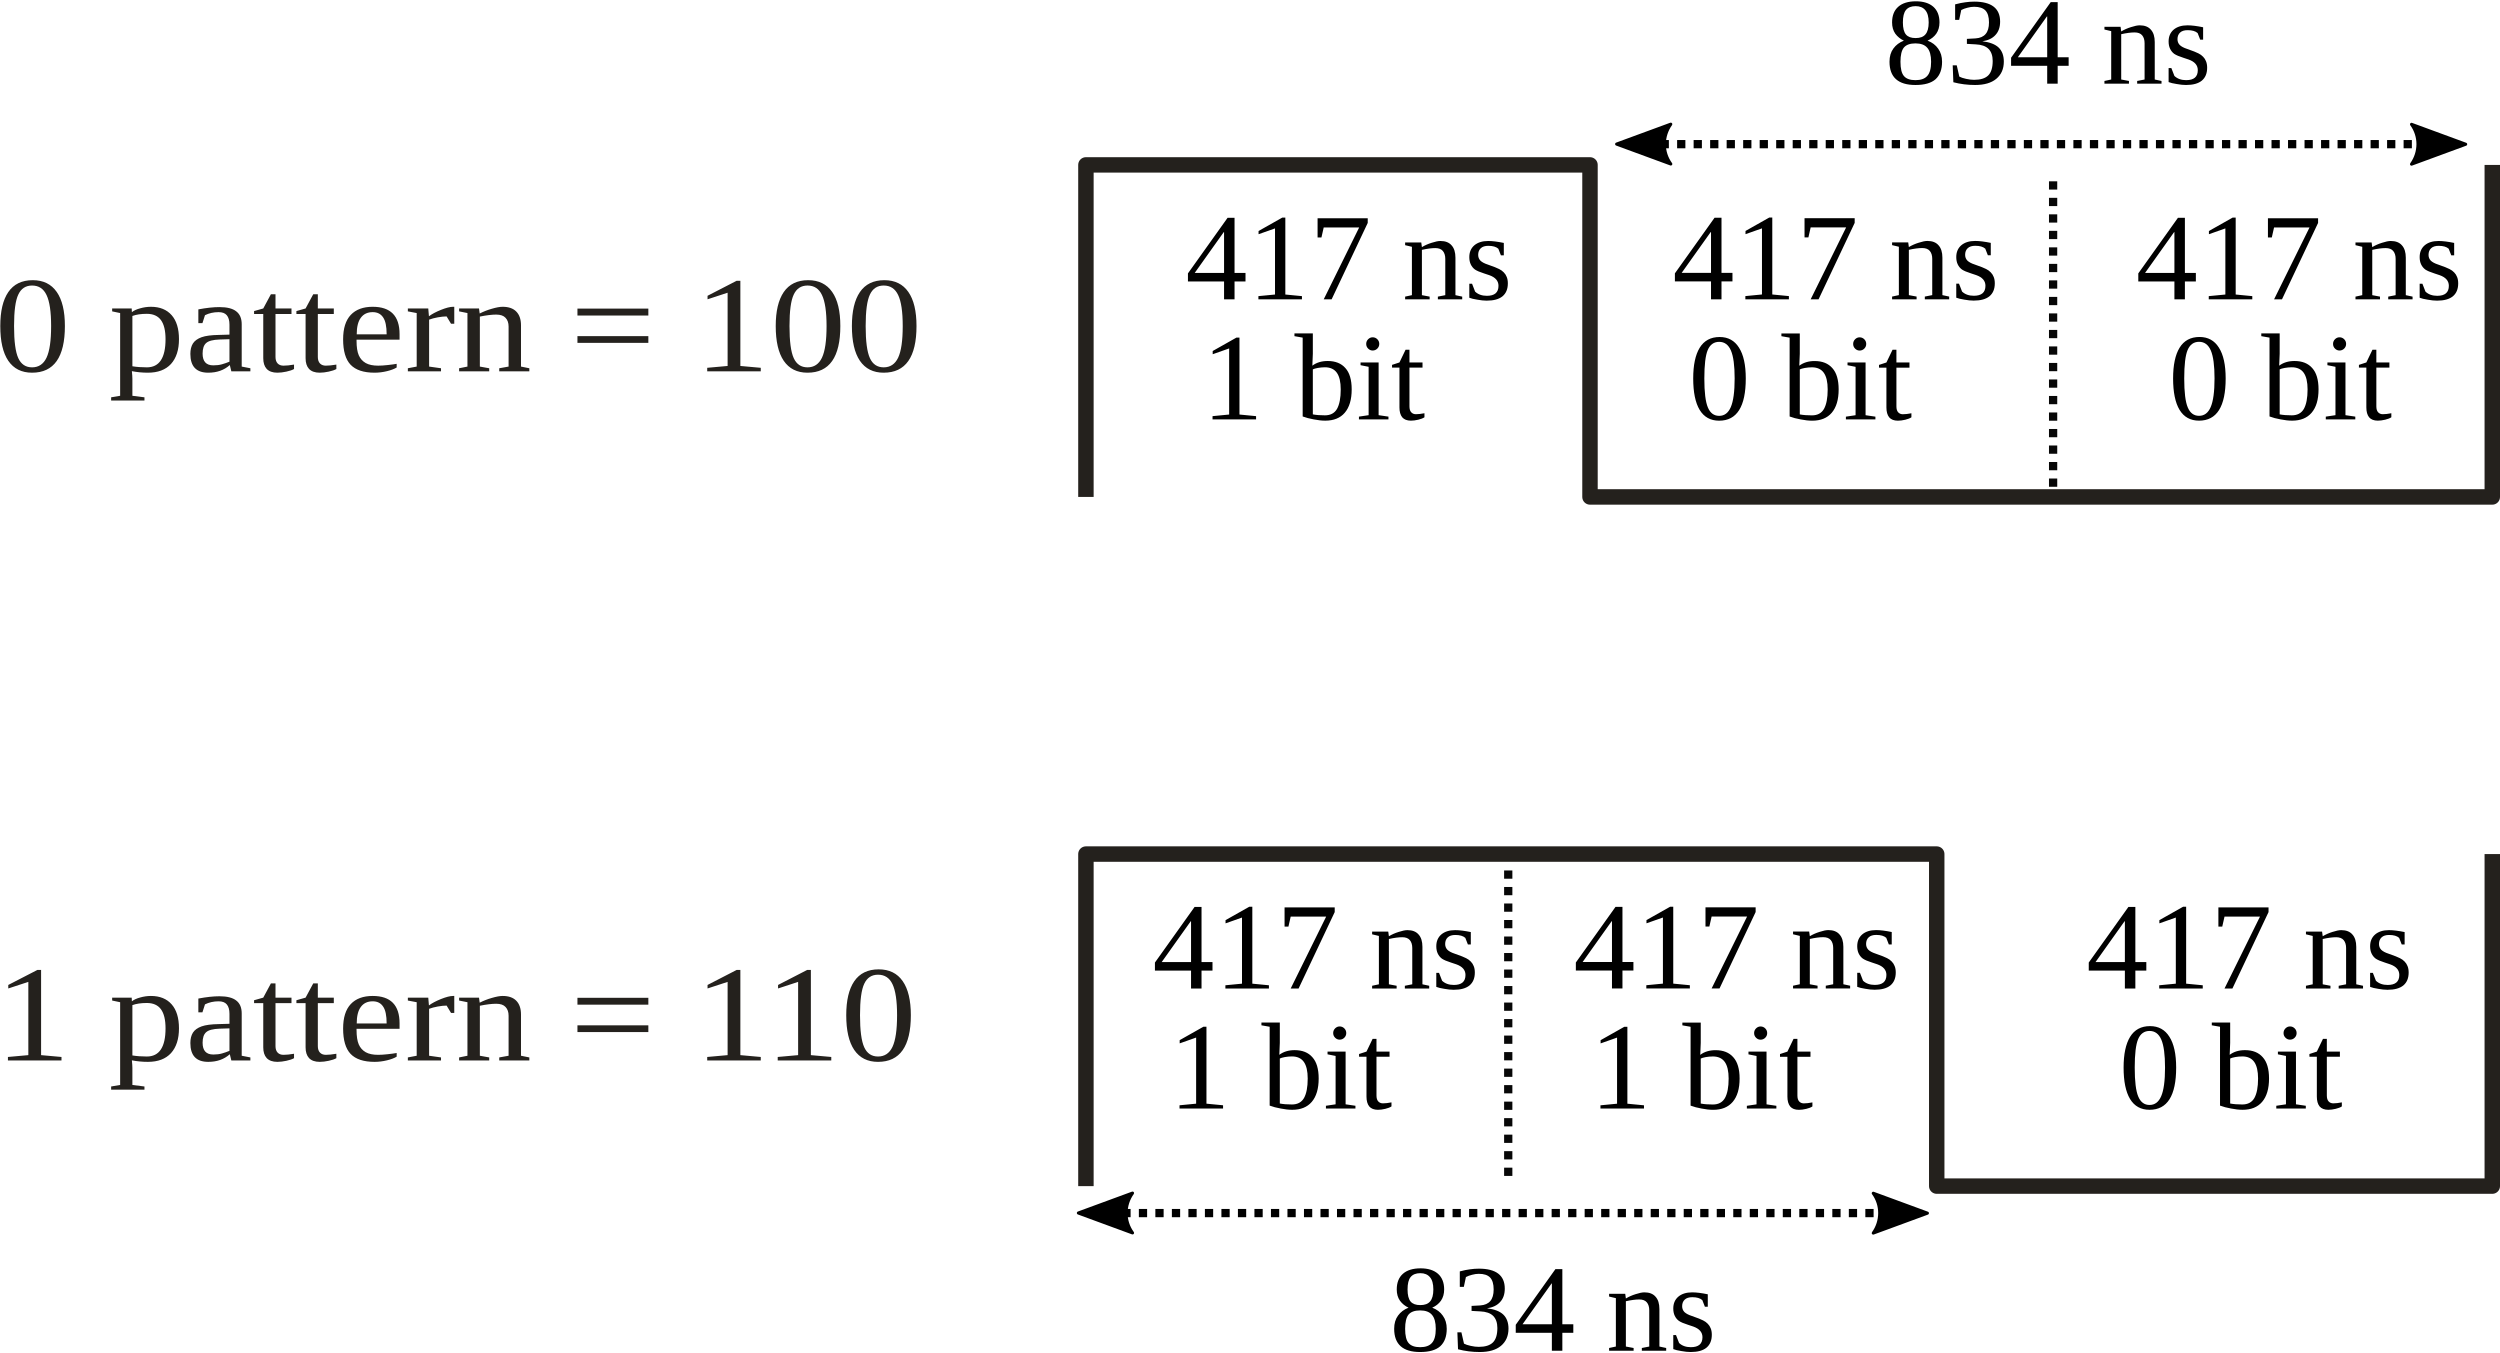
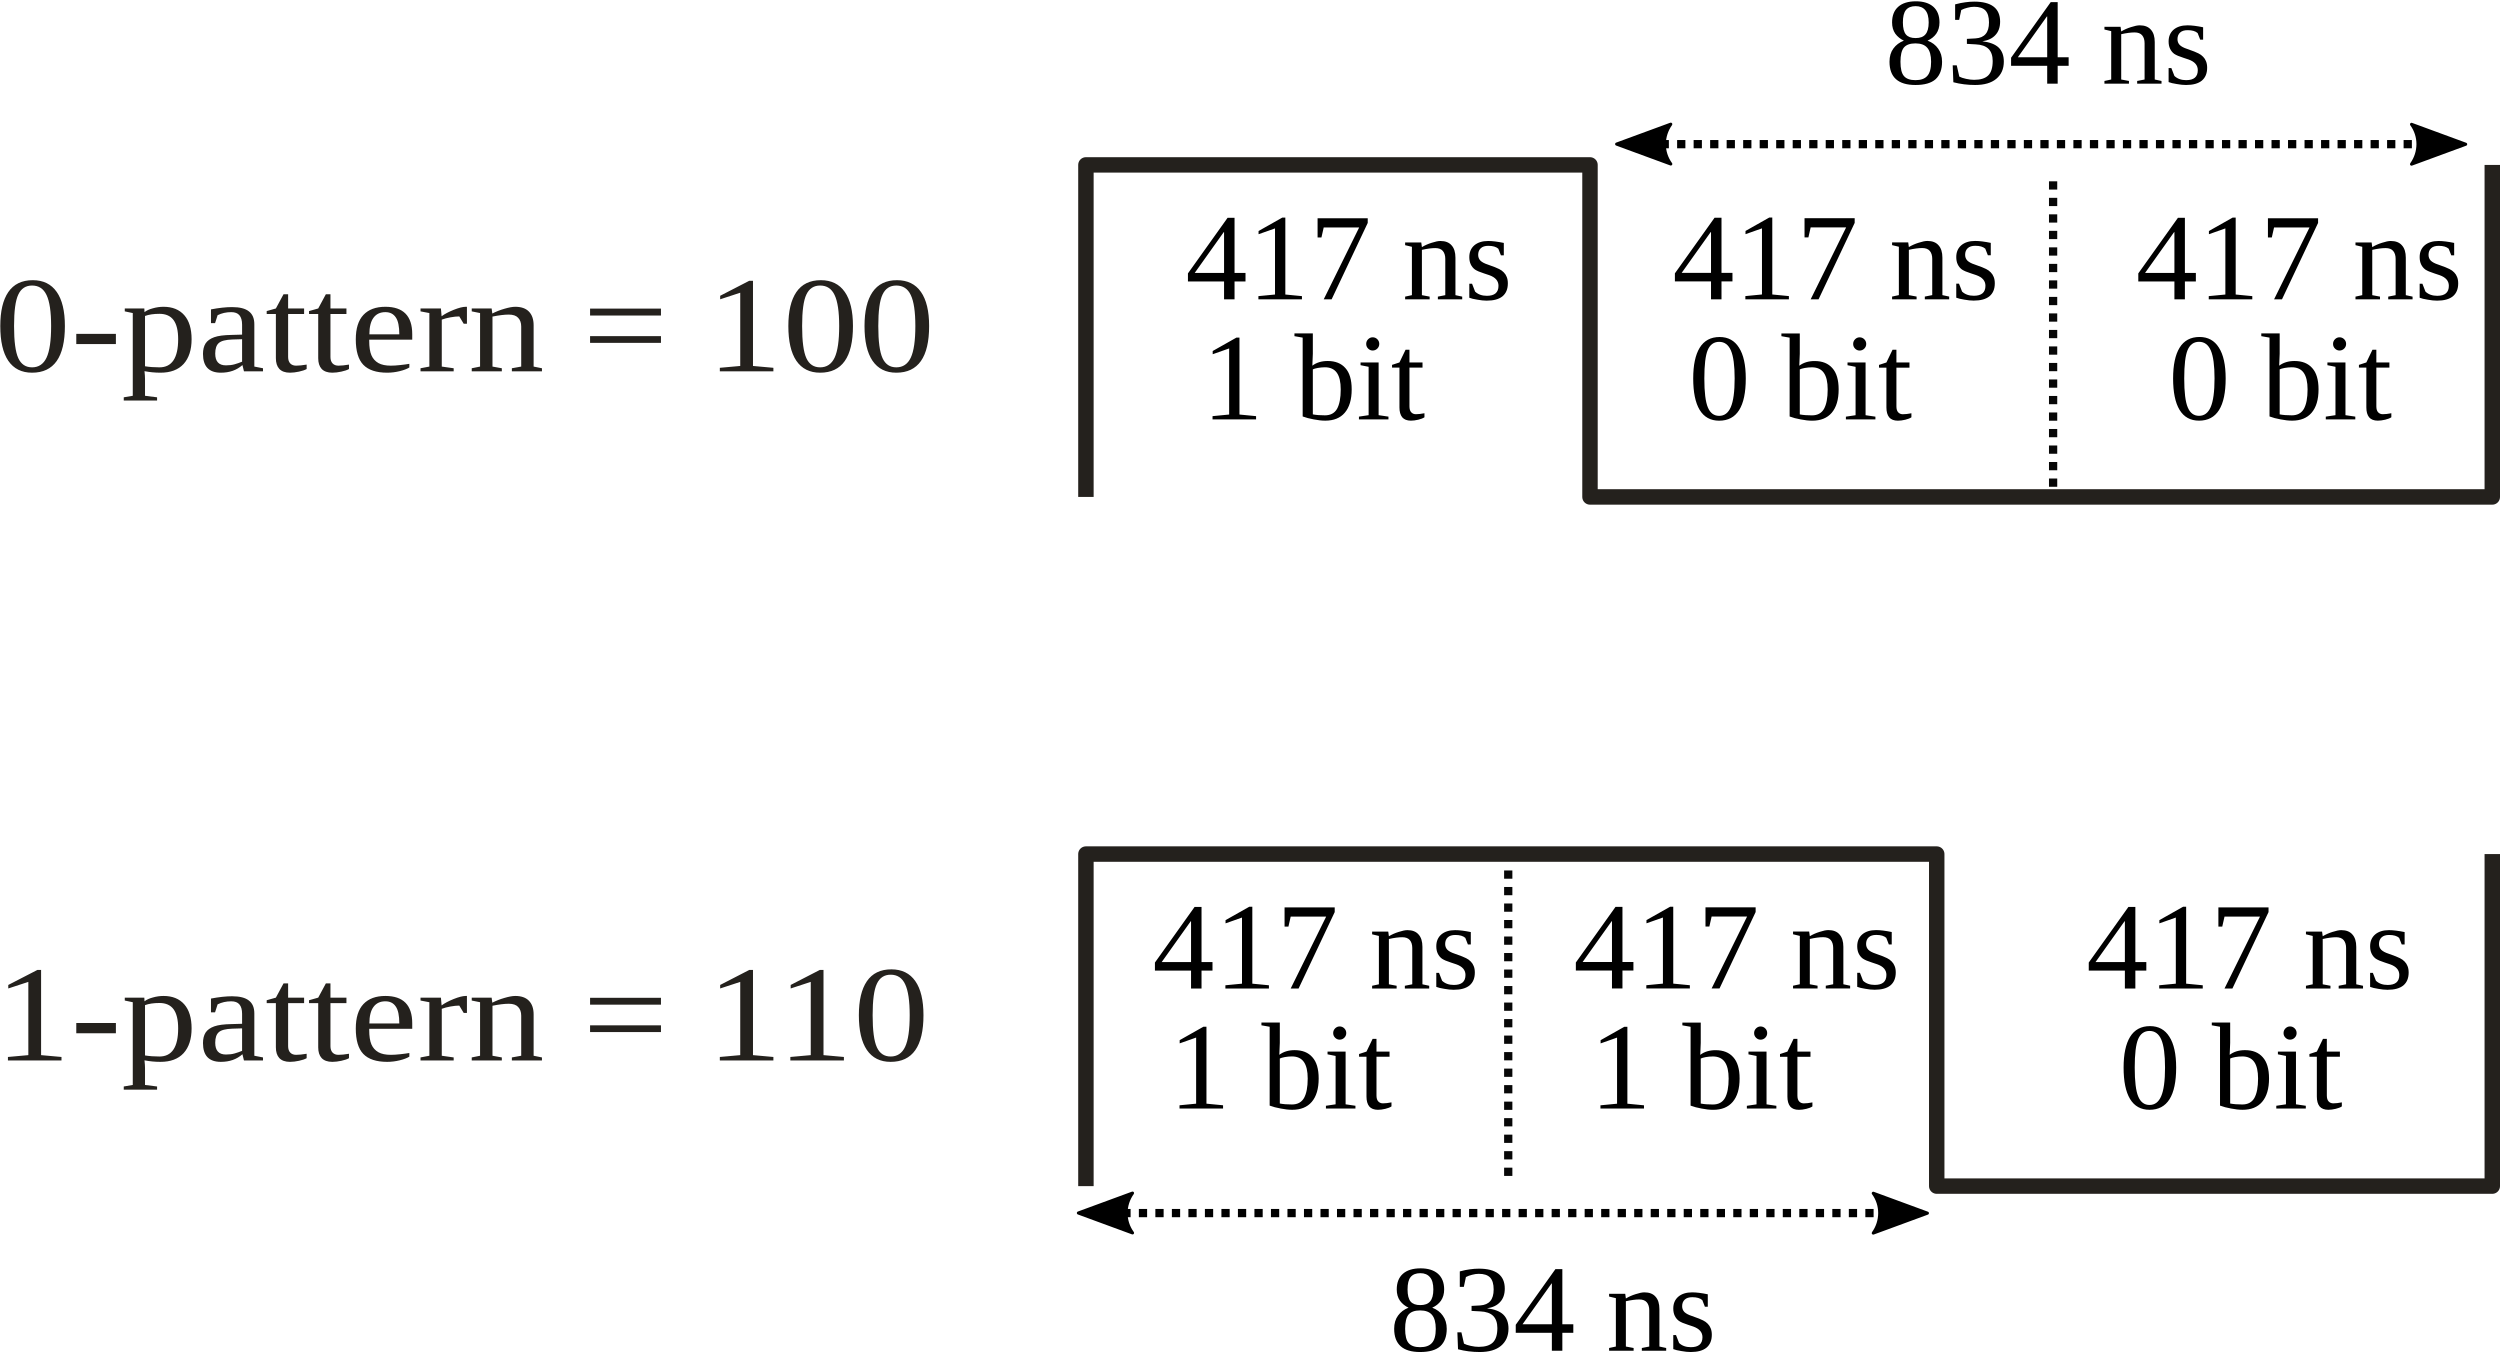
<svg xmlns="http://www.w3.org/2000/svg" id="svg3355" version="1.1" xml:space="preserve" width="323.015" height="174.74" viewBox="0 0 302.827 163.819">
  <defs id="defs3359">
    <marker orient="auto" refY="0" refX="0" id="Arrow2Mstart" style="overflow:visible">
      <path id="path4443" style="fill:#000000;fill-opacity:1;fill-rule:evenodd;stroke:#000000;stroke-width:0.625;stroke-linejoin:round;stroke-opacity:1" d="M 8.719,4.034 -2.207,0.016 8.719,-4.002 c -1.745,2.372 -1.735,5.617 -6e-7,8.035 z" transform="scale(0.6)" />
    </marker>
    <marker orient="auto" refY="0" refX="0" id="marker5395" style="overflow:visible">
      <path id="path5397" d="M 0,0 5,-5 -12.5,0 5,5 Z" style="fill:#000000;fill-opacity:1;fill-rule:evenodd;stroke:#000000;stroke-width:1pt;stroke-opacity:1" transform="matrix(0.4,0,0,0.4,4,0)" />
    </marker>
    <marker orient="auto" refY="0" refX="0" id="Arrow1Mstart" style="overflow:visible">
      <path id="path4425" d="M 0,0 5,-5 -12.5,0 5,5 Z" style="fill:#000000;fill-opacity:1;fill-rule:evenodd;stroke:#000000;stroke-width:1pt;stroke-opacity:1" transform="matrix(0.4,0,0,0.4,4,0)" />
    </marker>
    <marker orient="auto" refY="0" refX="0" id="marker4915" style="overflow:visible">
      <path id="path4917" d="M 0,0 5,-5 -12.5,0 5,5 Z" style="fill:#000000;fill-opacity:1;fill-rule:evenodd;stroke:#000000;stroke-width:1pt;stroke-opacity:1" transform="matrix(-0.4,0,0,-0.4,-4,0)" />
    </marker>
    <marker orient="auto" refY="0" refX="0" id="marker4857" style="overflow:visible">
      <path id="path4859" style="fill:#000000;fill-opacity:1;fill-rule:evenodd;stroke:#000000;stroke-width:0.625;stroke-linejoin:round;stroke-opacity:1" d="M 8.719,4.034 -2.207,0.016 8.719,-4.002 c -1.745,2.372 -1.735,5.617 -6e-7,8.035 z" transform="scale(-0.6)" />
    </marker>
    <marker orient="auto" refY="0" refX="0" id="Arrow2Mend" style="overflow:visible">
      <path id="path4446" style="fill:#000000;fill-opacity:1;fill-rule:evenodd;stroke:#000000;stroke-width:0.625;stroke-linejoin:round;stroke-opacity:1" d="M 8.719,4.034 -2.207,0.016 8.719,-4.002 c -1.745,2.372 -1.735,5.617 -6e-7,8.035 z" transform="scale(-0.6)" />
    </marker>
    <marker orient="auto" refY="0" refX="0" id="Arrow1Mend" style="overflow:visible">
      <path id="path4428" d="M 0,0 5,-5 -12.5,0 5,5 Z" style="fill:#000000;fill-opacity:1;fill-rule:evenodd;stroke:#000000;stroke-width:1pt;stroke-opacity:1" transform="matrix(-0.4,0,0,-0.4,-4,0)" />
    </marker>
    <marker orient="auto" refY="0" refX="0" id="Arrow1Send" style="overflow:visible">
      <path id="path4434" d="M 0,0 5,-5 -12.5,0 5,5 Z" style="fill:#000000;fill-opacity:1;fill-rule:evenodd;stroke:#000000;stroke-width:1pt;stroke-opacity:1" transform="matrix(-0.2,0,0,-0.2,-1.2,0)" />
    </marker>
    <marker orient="auto" refY="0" refX="0" id="Arrow1Sstart" style="overflow:visible">
      <path id="path4431" d="M 0,0 5,-5 -12.5,0 5,5 Z" style="fill:#000000;fill-opacity:1;fill-rule:evenodd;stroke:#000000;stroke-width:1pt;stroke-opacity:1" transform="matrix(0.2,0,0,0.2,1.2,0)" />
    </marker>
    <marker orient="auto" refY="0" refX="0" id="Arrow1Lstart" style="overflow:visible">
      <path id="path4419" d="M 0,0 5,-5 -12.5,0 5,5 Z" style="fill:#000000;fill-opacity:1;fill-rule:evenodd;stroke:#000000;stroke-width:1pt;stroke-opacity:1" transform="matrix(0.8,0,0,0.8,10,0)" />
    </marker>
    <clipPath clipPathUnits="userSpaceOnUse" id="clipPath3417">
      <path d="M 0,0 H 163.9 V 123 H 0 Z" id="path3419" />
    </clipPath>
    <clipPath clipPathUnits="userSpaceOnUse" id="clipPath3541">
      <path d="M 0,0 H 314.59 V 93.575 H 0 Z" id="path3543" />
    </clipPath>
    <clipPath clipPathUnits="userSpaceOnUse" id="clipPath3691">
      <path d="M 0,0 H 462.96 V 357.82 H 0 Z" id="path3693" />
    </clipPath>
    <marker orient="auto" refY="0" refX="0" id="Arrow2Mstart-7" style="overflow:visible">
      <path id="path4443-5" style="fill:#000000;fill-opacity:1;fill-rule:evenodd;stroke:#000000;stroke-width:0.625;stroke-linejoin:round;stroke-opacity:1" d="M 8.719,4.034 -2.207,0.016 8.719,-4.002 c -1.745,2.372 -1.735,5.617 -6e-7,8.035 z" transform="scale(0.6)" />
    </marker>
    <marker orient="auto" refY="0" refX="0" id="marker4857-3" style="overflow:visible">
      <path id="path4859-5" style="fill:#000000;fill-opacity:1;fill-rule:evenodd;stroke:#000000;stroke-width:0.625;stroke-linejoin:round;stroke-opacity:1" d="M 8.719,4.034 -2.207,0.016 8.719,-4.002 c -1.745,2.372 -1.735,5.617 -6e-7,8.035 z" transform="scale(-0.6)" />
    </marker>
    <marker orient="auto" refY="0" refX="0" id="Arrow2Mstart-7-2" style="overflow:visible">
      <path id="path4443-5-9" style="fill:#000000;fill-opacity:1;fill-rule:evenodd;stroke:#000000;stroke-width:0.625;stroke-linejoin:round;stroke-opacity:1" d="M 8.719,4.034 -2.207,0.016 8.719,-4.002 c -1.745,2.372 -1.735,5.617 -6e-7,8.035 z" transform="scale(0.6)" />
    </marker>
    <marker orient="auto" refY="0" refX="0" id="marker4857-3-1" style="overflow:visible">
      <path id="path4859-5-2" style="fill:#000000;fill-opacity:1;fill-rule:evenodd;stroke:#000000;stroke-width:0.625;stroke-linejoin:round;stroke-opacity:1" d="M 8.719,4.034 -2.207,0.016 8.719,-4.002 c -1.745,2.372 -1.735,5.617 -6e-7,8.035 z" transform="scale(-0.6)" />
    </marker>
    <marker orient="auto" refY="0" refX="0" id="Arrow2Mstart-7-2-0" style="overflow:visible">
      <path id="path4443-5-9-9" style="fill:#000000;fill-opacity:1;fill-rule:evenodd;stroke:#000000;stroke-width:0.625;stroke-linejoin:round;stroke-opacity:1" d="M 8.719,4.034 -2.207,0.016 8.719,-4.002 c -1.745,2.372 -1.735,5.617 -6e-7,8.035 z" transform="scale(0.6)" />
    </marker>
    <marker orient="auto" refY="0" refX="0" id="marker4857-3-1-3" style="overflow:visible">
      <path id="path4859-5-2-6" style="fill:#000000;fill-opacity:1;fill-rule:evenodd;stroke:#000000;stroke-width:0.625;stroke-linejoin:round;stroke-opacity:1" d="M 8.719,4.034 -2.207,0.016 8.719,-4.002 c -1.745,2.372 -1.735,5.617 -6e-7,8.035 z" transform="scale(-0.6)" />
    </marker>
    <marker orient="auto" refY="0" refX="0" id="Arrow2Mstart-6" style="overflow:visible">
      <path id="path4443-2" style="fill:#000000;fill-opacity:1;fill-rule:evenodd;stroke:#000000;stroke-width:0.625;stroke-linejoin:round;stroke-opacity:1" d="M 8.719,4.034 -2.207,0.016 8.719,-4.002 c -1.745,2.372 -1.735,5.617 -6e-7,8.035 z" transform="scale(0.6)" />
    </marker>
    <marker orient="auto" refY="0" refX="0" id="marker4857-6" style="overflow:visible">
      <path id="path4859-1" style="fill:#000000;fill-opacity:1;fill-rule:evenodd;stroke:#000000;stroke-width:0.625;stroke-linejoin:round;stroke-opacity:1" d="M 8.719,4.034 -2.207,0.016 8.719,-4.002 c -1.745,2.372 -1.735,5.617 -6e-7,8.035 z" transform="scale(-0.6)" />
    </marker>
  </defs>
  <g id="g3363" transform="matrix(1.25,0,0,-1.25,15.63965,998.4978)">
    <g id="g3377" />
    <g id="g3379" />
    <g id="g3387" />
    <g id="g3395" />
    <g id="g3403" />
    <g id="g3405" />
    <path id="path3423" style="fill:none;stroke:#24211d;stroke-width:1.496;stroke-linecap:butt;stroke-linejoin:round;stroke-miterlimit:10;stroke-dasharray:none;stroke-opacity:1" d="m 92.719,683.859 v 32.176 h 82.447 v -32.176 h 53.836 v 32.176" />
    <text id="text3439" style="font-variant:normal;font-weight:normal;line-height:0%;font-family:'Times New Roman';-inkscape-font-specification:'Times New';writing-mode:lr-tb;fill:#24211d;fill-opacity:1;fill-rule:nonzero;stroke:none" transform="scale(1.05442,-0.9483888)" x="-12.372" y="-733.912">
-       <tspan id="tspan3441" y="-733.912" x="-12.372" style="font-size:14px;line-height:1.25">1 pattern = 110</tspan>
+       <tspan id="tspan3441" y="-733.912" x="-12.372" style="font-size:14px;line-height:1.25">1-pattern = 110</tspan>
    </text>
    <text xml:space="preserve" style="font-style:normal;font-variant:normal;font-weight:normal;font-stretch:normal;line-height:0%;font-family:'Times New Roman';-inkscape-font-specification:'Times New Roman, ';letter-spacing:0px;word-spacing:0px;fill:#000000;fill-opacity:1;stroke:none;stroke-width:1px;stroke-linecap:butt;stroke-linejoin:miter;stroke-opacity:1" x="189.664" y="-703.01" id="text4211-35" transform="scale(1,-1)">
      <tspan id="tspan4213-62" x="189.664" y="-703.01" style="font-size:12px;line-height:1.25">417 ns</tspan>
    </text>
    <text xml:space="preserve" style="font-style:normal;font-weight:normal;line-height:0%;font-family:sans-serif;letter-spacing:0px;word-spacing:0px;fill:#000000;fill-opacity:1;stroke:none;stroke-width:1px;stroke-linecap:butt;stroke-linejoin:miter;stroke-opacity:1" x="209.887" y="-680.189" id="text4257" transform="scale(1,-1)">
      <tspan id="tspan4259" x="209.887" y="-680.189" style="font-size:32px;line-height:1.25"> </tspan>
    </text>
    <text xml:space="preserve" style="font-style:normal;font-weight:normal;line-height:0%;font-family:sans-serif;letter-spacing:0px;word-spacing:0px;fill:#000000;fill-opacity:1;stroke:none;stroke-width:1px;stroke-linecap:butt;stroke-linejoin:miter;stroke-opacity:1" x="279.419" y="-758.323" id="text4261" transform="scale(1,-1)">
      <tspan id="tspan4263" x="279.419" y="-758.323" style="font-size:32px;line-height:1.25"> </tspan>
    </text>
    <path style="fill:none;fill-rule:evenodd;stroke:#000000;stroke-width:0.8;stroke-linecap:butt;stroke-linejoin:miter;stroke-miterlimit:4;stroke-dasharray:0.8, 0.8;stroke-dashoffset:0;stroke-opacity:1;marker-start:url(#Arrow2Mstart);marker-end:url(#marker4857)" d="M 93.049,681.245 H 173.202" id="path4683" />
    <path style="opacity:0.97;fill:none;fill-rule:evenodd;stroke:#000000;stroke-width:0.8;stroke-linecap:butt;stroke-linejoin:miter;stroke-miterlimit:4;stroke-dasharray:0.8, 0.8;stroke-dashoffset:0;stroke-opacity:1" d="m 133.644,714.446 v -30" id="path5011" />
    <text xml:space="preserve" style="font-style:normal;font-variant:normal;font-weight:normal;font-stretch:normal;line-height:0%;font-family:'Times New Roman';-inkscape-font-specification:'Times New Roman, ';letter-spacing:0px;word-spacing:0px;fill:#000000;fill-opacity:1;stroke:none;stroke-width:1px;stroke-linecap:butt;stroke-linejoin:miter;stroke-opacity:1" x="139.959" y="-703.013" id="text4211-35-5" transform="scale(1.000004,-0.9999955)">
      <tspan id="tspan4213-62-6" x="139.959" y="-703.013" style="font-size:12px;line-height:1.25">417 ns</tspan>
    </text>
    <text xml:space="preserve" style="font-style:normal;font-variant:normal;font-weight:normal;font-stretch:normal;line-height:0%;font-family:'Times New Roman';-inkscape-font-specification:'Times New Roman, ';letter-spacing:0px;word-spacing:0px;fill:#000000;fill-opacity:1;stroke:none;stroke-width:1px;stroke-linecap:butt;stroke-linejoin:miter;stroke-opacity:1" x="99.172" y="-703.01" id="text4211-35-2" transform="scale(1,-1)">
      <tspan id="tspan4213-62-9" x="99.172" y="-703.01" style="font-size:12px;line-height:1.25">417 ns</tspan>
    </text>
    <text xml:space="preserve" style="font-style:normal;font-variant:normal;font-weight:normal;font-stretch:normal;line-height:0%;font-family:'Times New Roman';-inkscape-font-specification:'Times New Roman, ';letter-spacing:0px;word-spacing:0px;fill:#000000;fill-opacity:1;stroke:none;stroke-width:1px;stroke-linecap:butt;stroke-linejoin:miter;stroke-opacity:1" x="122.135" y="-667.907" id="text4211-35-1" transform="scale(1,-1)">
      <tspan id="tspan4213-62-2" x="122.135" y="-667.907" style="font-size:12px;line-height:1.25">834 ns</tspan>
    </text>
    <text xml:space="preserve" style="font-style:normal;font-variant:normal;font-weight:normal;font-stretch:normal;line-height:0%;font-family:'Times New Roman';-inkscape-font-specification:'Times New Roman, ';letter-spacing:0px;word-spacing:0px;fill:#000000;fill-opacity:1;stroke:none;stroke-width:1px;stroke-linecap:butt;stroke-linejoin:miter;stroke-opacity:1" x="192.819" y="-691.379" id="text4211-35-7" transform="scale(1.000006,-0.9999941)">
      <tspan id="tspan4213-62-0" x="192.819" y="-691.379" style="font-size:12px;line-height:1.25">0 bit</tspan>
    </text>
    <text xml:space="preserve" style="font-style:normal;font-variant:normal;font-weight:normal;font-stretch:normal;line-height:0%;font-family:'Times New Roman';-inkscape-font-specification:'Times New Roman, ';letter-spacing:0px;word-spacing:0px;fill:#000000;fill-opacity:1;stroke:none;stroke-width:1px;stroke-linecap:butt;stroke-linejoin:miter;stroke-opacity:1" x="141.514" y="-691.382" id="text4211-35-5-9" transform="scale(1.00001,-0.9999896)">
      <tspan id="tspan4213-62-6-3" x="141.514" y="-691.382" style="font-size:12px;line-height:1.25">1 bit</tspan>
    </text>
    <text xml:space="preserve" style="font-style:normal;font-variant:normal;font-weight:normal;font-stretch:normal;line-height:0%;font-family:'Times New Roman';-inkscape-font-specification:'Times New Roman, ';letter-spacing:0px;word-spacing:0px;fill:#000000;fill-opacity:1;stroke:none;stroke-width:1px;stroke-linecap:butt;stroke-linejoin:miter;stroke-opacity:1" x="100.727" y="-691.379" id="text4211-35-2-6" transform="scale(1.000006,-0.9999941)">
      <tspan id="tspan4213-62-9-0" x="100.727" y="-691.379" style="font-size:12px;line-height:1.25">1 bit</tspan>
    </text>
    <path id="path3423-8" style="fill:none;stroke:#24211d;stroke-width:1.496;stroke-linecap:butt;stroke-linejoin:round;stroke-miterlimit:10;stroke-dasharray:none;stroke-opacity:1" d="m 92.719,750.642 v 32.176 h 48.847 v -32.176 h 87.436 v 32.176" />
    <text id="text3439-7" style="font-variant:normal;font-weight:normal;line-height:0%;font-family:'Times New Roman';-inkscape-font-specification:'Times New';writing-mode:lr-tb;fill:#24211d;fill-opacity:1;fill-rule:nonzero;stroke:none" transform="scale(1.05442,-0.9483888)" x="-12.372" y="-804.329">
-       <tspan id="tspan3441-9" y="-804.329" x="-12.372" style="font-size:14px;line-height:1.25">0 pattern = 100</tspan>
+       <tspan id="tspan3441-9" y="-804.329" x="-12.372" style="font-size:14px;line-height:1.25">0-pattern = 100</tspan>
    </text>
    <text xml:space="preserve" style="font-style:normal;font-variant:normal;font-weight:normal;font-stretch:normal;line-height:0%;font-family:'Times New Roman';-inkscape-font-specification:'Times New Roman, ';letter-spacing:0px;word-spacing:0px;fill:#000000;fill-opacity:1;stroke:none;stroke-width:1px;stroke-linecap:butt;stroke-linejoin:miter;stroke-opacity:1" x="194.464" y="-769.792" id="text4211-35-20" transform="scale(1,-1)">
      <tspan id="tspan4213-62-23" x="194.464" y="-769.792" style="font-size:12px;line-height:1.25">417 ns</tspan>
    </text>
    <path style="fill:none;fill-rule:evenodd;stroke:#000000;stroke-width:0.8;stroke-linecap:butt;stroke-linejoin:miter;stroke-miterlimit:4;stroke-dasharray:0.8, 0.8;stroke-dashoffset:0;stroke-opacity:1;marker-start:url(#Arrow2Mstart-6);marker-end:url(#marker4857-6)" d="m 145.209,784.828 h 80.153" id="path4683-7" />
    <path style="opacity:0.97;fill:none;fill-rule:evenodd;stroke:#000000;stroke-width:0.8;stroke-linecap:butt;stroke-linejoin:miter;stroke-miterlimit:4;stroke-dasharray:0.8, 0.8;stroke-dashoffset:0;stroke-opacity:1" d="m 186.444,781.228 v -30" id="path5011-5" />
    <text xml:space="preserve" style="font-style:normal;font-variant:normal;font-weight:normal;font-stretch:normal;line-height:0%;font-family:'Times New Roman';-inkscape-font-specification:'Times New Roman, ';letter-spacing:0px;word-spacing:0px;fill:#000000;fill-opacity:1;stroke:none;stroke-width:1px;stroke-linecap:butt;stroke-linejoin:miter;stroke-opacity:1" x="149.559" y="-769.796" id="text4211-35-5-92" transform="scale(1.000004,-0.9999955)">
      <tspan id="tspan4213-62-6-2" x="149.559" y="-769.796" style="font-size:12px;line-height:1.25">417 ns</tspan>
    </text>
    <text xml:space="preserve" style="font-style:normal;font-variant:normal;font-weight:normal;font-stretch:normal;line-height:0%;font-family:'Times New Roman';-inkscape-font-specification:'Times New Roman, ';letter-spacing:0px;word-spacing:0px;fill:#000000;fill-opacity:1;stroke:none;stroke-width:1px;stroke-linecap:butt;stroke-linejoin:miter;stroke-opacity:1" x="102.372" y="-769.792" id="text4211-35-2-8" transform="scale(1,-1)">
      <tspan id="tspan4213-62-9-9" x="102.372" y="-769.792" style="font-size:12px;line-height:1.25">417 ns</tspan>
    </text>
    <text xml:space="preserve" style="font-style:normal;font-variant:normal;font-weight:normal;font-stretch:normal;line-height:0%;font-family:'Times New Roman';-inkscape-font-specification:'Times New Roman, ';letter-spacing:0px;word-spacing:0px;fill:#000000;fill-opacity:1;stroke:none;stroke-width:1px;stroke-linecap:butt;stroke-linejoin:miter;stroke-opacity:1" x="170.135" y="-790.689" id="text4211-35-1-7" transform="scale(1,-1)">
      <tspan id="tspan4213-62-2-3" x="170.135" y="-790.689" style="font-size:12px;line-height:1.25">834 ns</tspan>
    </text>
    <text xml:space="preserve" style="font-style:normal;font-variant:normal;font-weight:normal;font-stretch:normal;line-height:0%;font-family:'Times New Roman';-inkscape-font-specification:'Times New Roman, ';letter-spacing:0px;word-spacing:0px;fill:#000000;fill-opacity:1;stroke:none;stroke-width:1px;stroke-linecap:butt;stroke-linejoin:miter;stroke-opacity:1" x="197.619" y="-758.162" id="text4211-35-7-6" transform="scale(1.000006,-0.9999941)">
      <tspan id="tspan4213-62-0-1" x="197.619" y="-758.162" style="font-size:12px;line-height:1.25">0 bit</tspan>
    </text>
    <text xml:space="preserve" style="font-style:normal;font-variant:normal;font-weight:normal;font-stretch:normal;line-height:0%;font-family:'Times New Roman';-inkscape-font-specification:'Times New Roman, ';letter-spacing:0px;word-spacing:0px;fill:#000000;fill-opacity:1;stroke:none;stroke-width:1px;stroke-linecap:butt;stroke-linejoin:miter;stroke-opacity:1" x="151.114" y="-758.166" id="text4211-35-5-9-2" transform="scale(1.00001,-0.9999896)">
      <tspan id="tspan4213-62-6-3-9" x="151.114" y="-758.166" style="font-size:12px;line-height:1.25">0 bit</tspan>
    </text>
    <text xml:space="preserve" style="font-style:normal;font-variant:normal;font-weight:normal;font-stretch:normal;line-height:0%;font-family:'Times New Roman';-inkscape-font-specification:'Times New Roman, ';letter-spacing:0px;word-spacing:0px;fill:#000000;fill-opacity:1;stroke:none;stroke-width:1px;stroke-linecap:butt;stroke-linejoin:miter;stroke-opacity:1" x="103.927" y="-758.162" id="text4211-35-2-6-3" transform="scale(1.000006,-0.9999941)">
      <tspan id="tspan4213-62-9-0-1" x="103.927" y="-758.162" style="font-size:12px;line-height:1.25">1 bit</tspan>
    </text>
    <text xml:space="preserve" style="font-style:normal;font-weight:normal;line-height:0%;font-family:sans-serif;letter-spacing:0px;word-spacing:0px;fill:#000000;fill-opacity:1;stroke:none;stroke-width:1px;stroke-linecap:butt;stroke-linejoin:miter;stroke-opacity:1" x="289.885" y="-746.446" id="text5949" transform="scale(1,-1)">
      <tspan id="tspan5951" x="289.885" y="-746.446" style="font-size:32px;line-height:1.25"> </tspan>
    </text>
  </g>
</svg>
